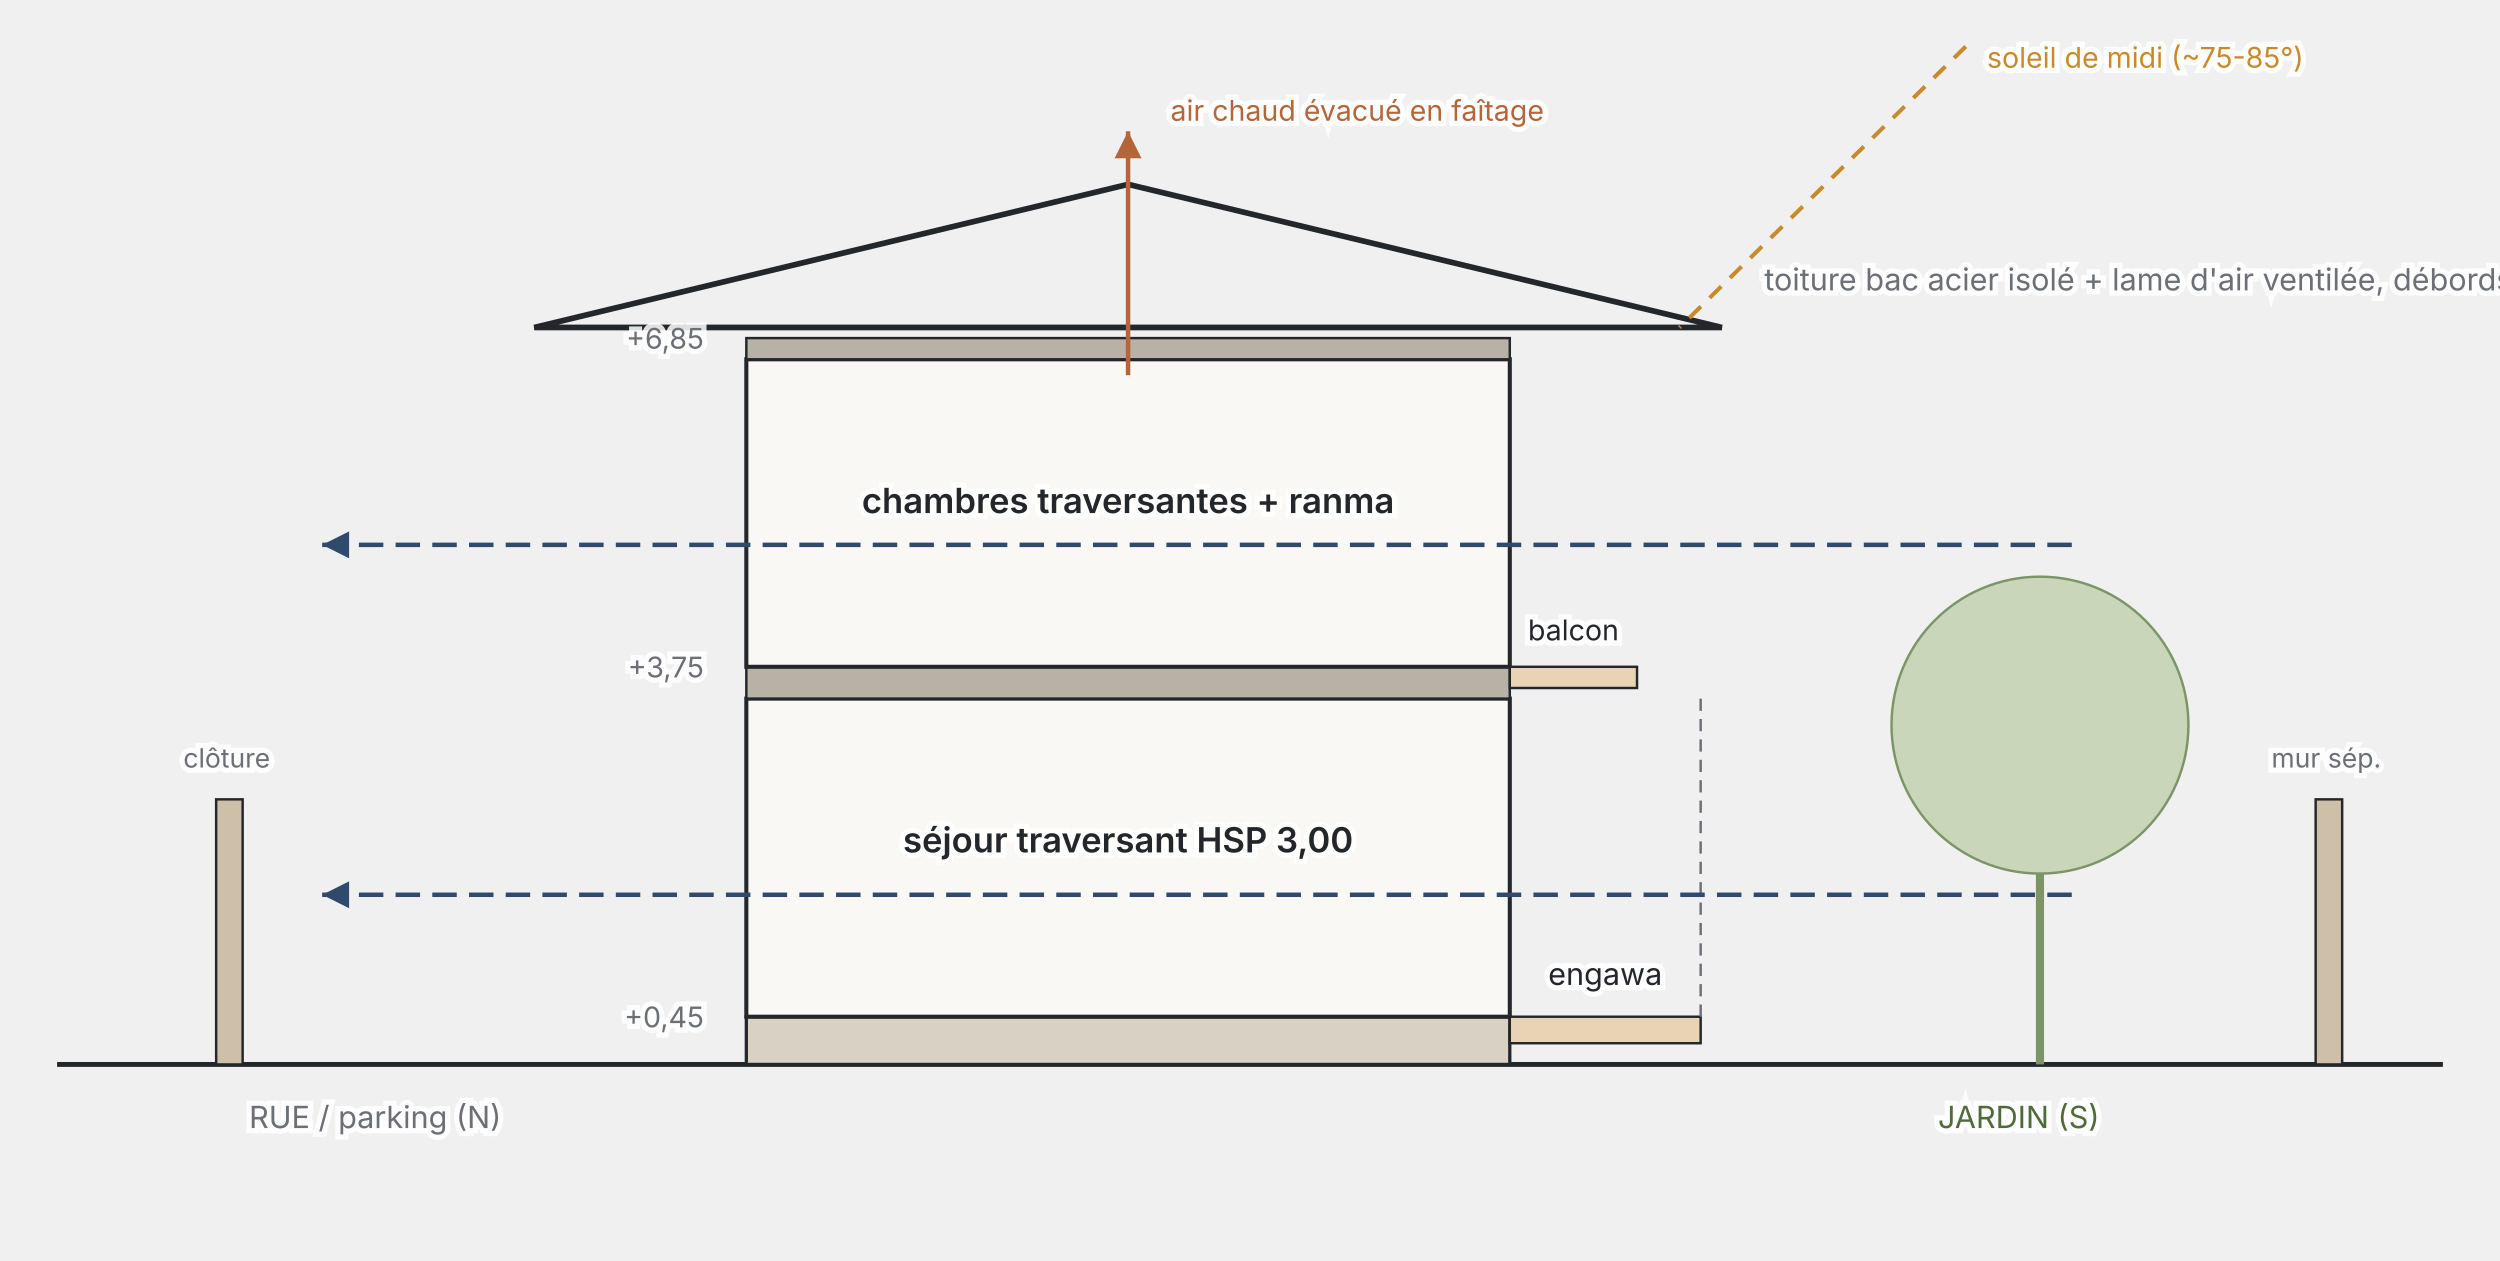
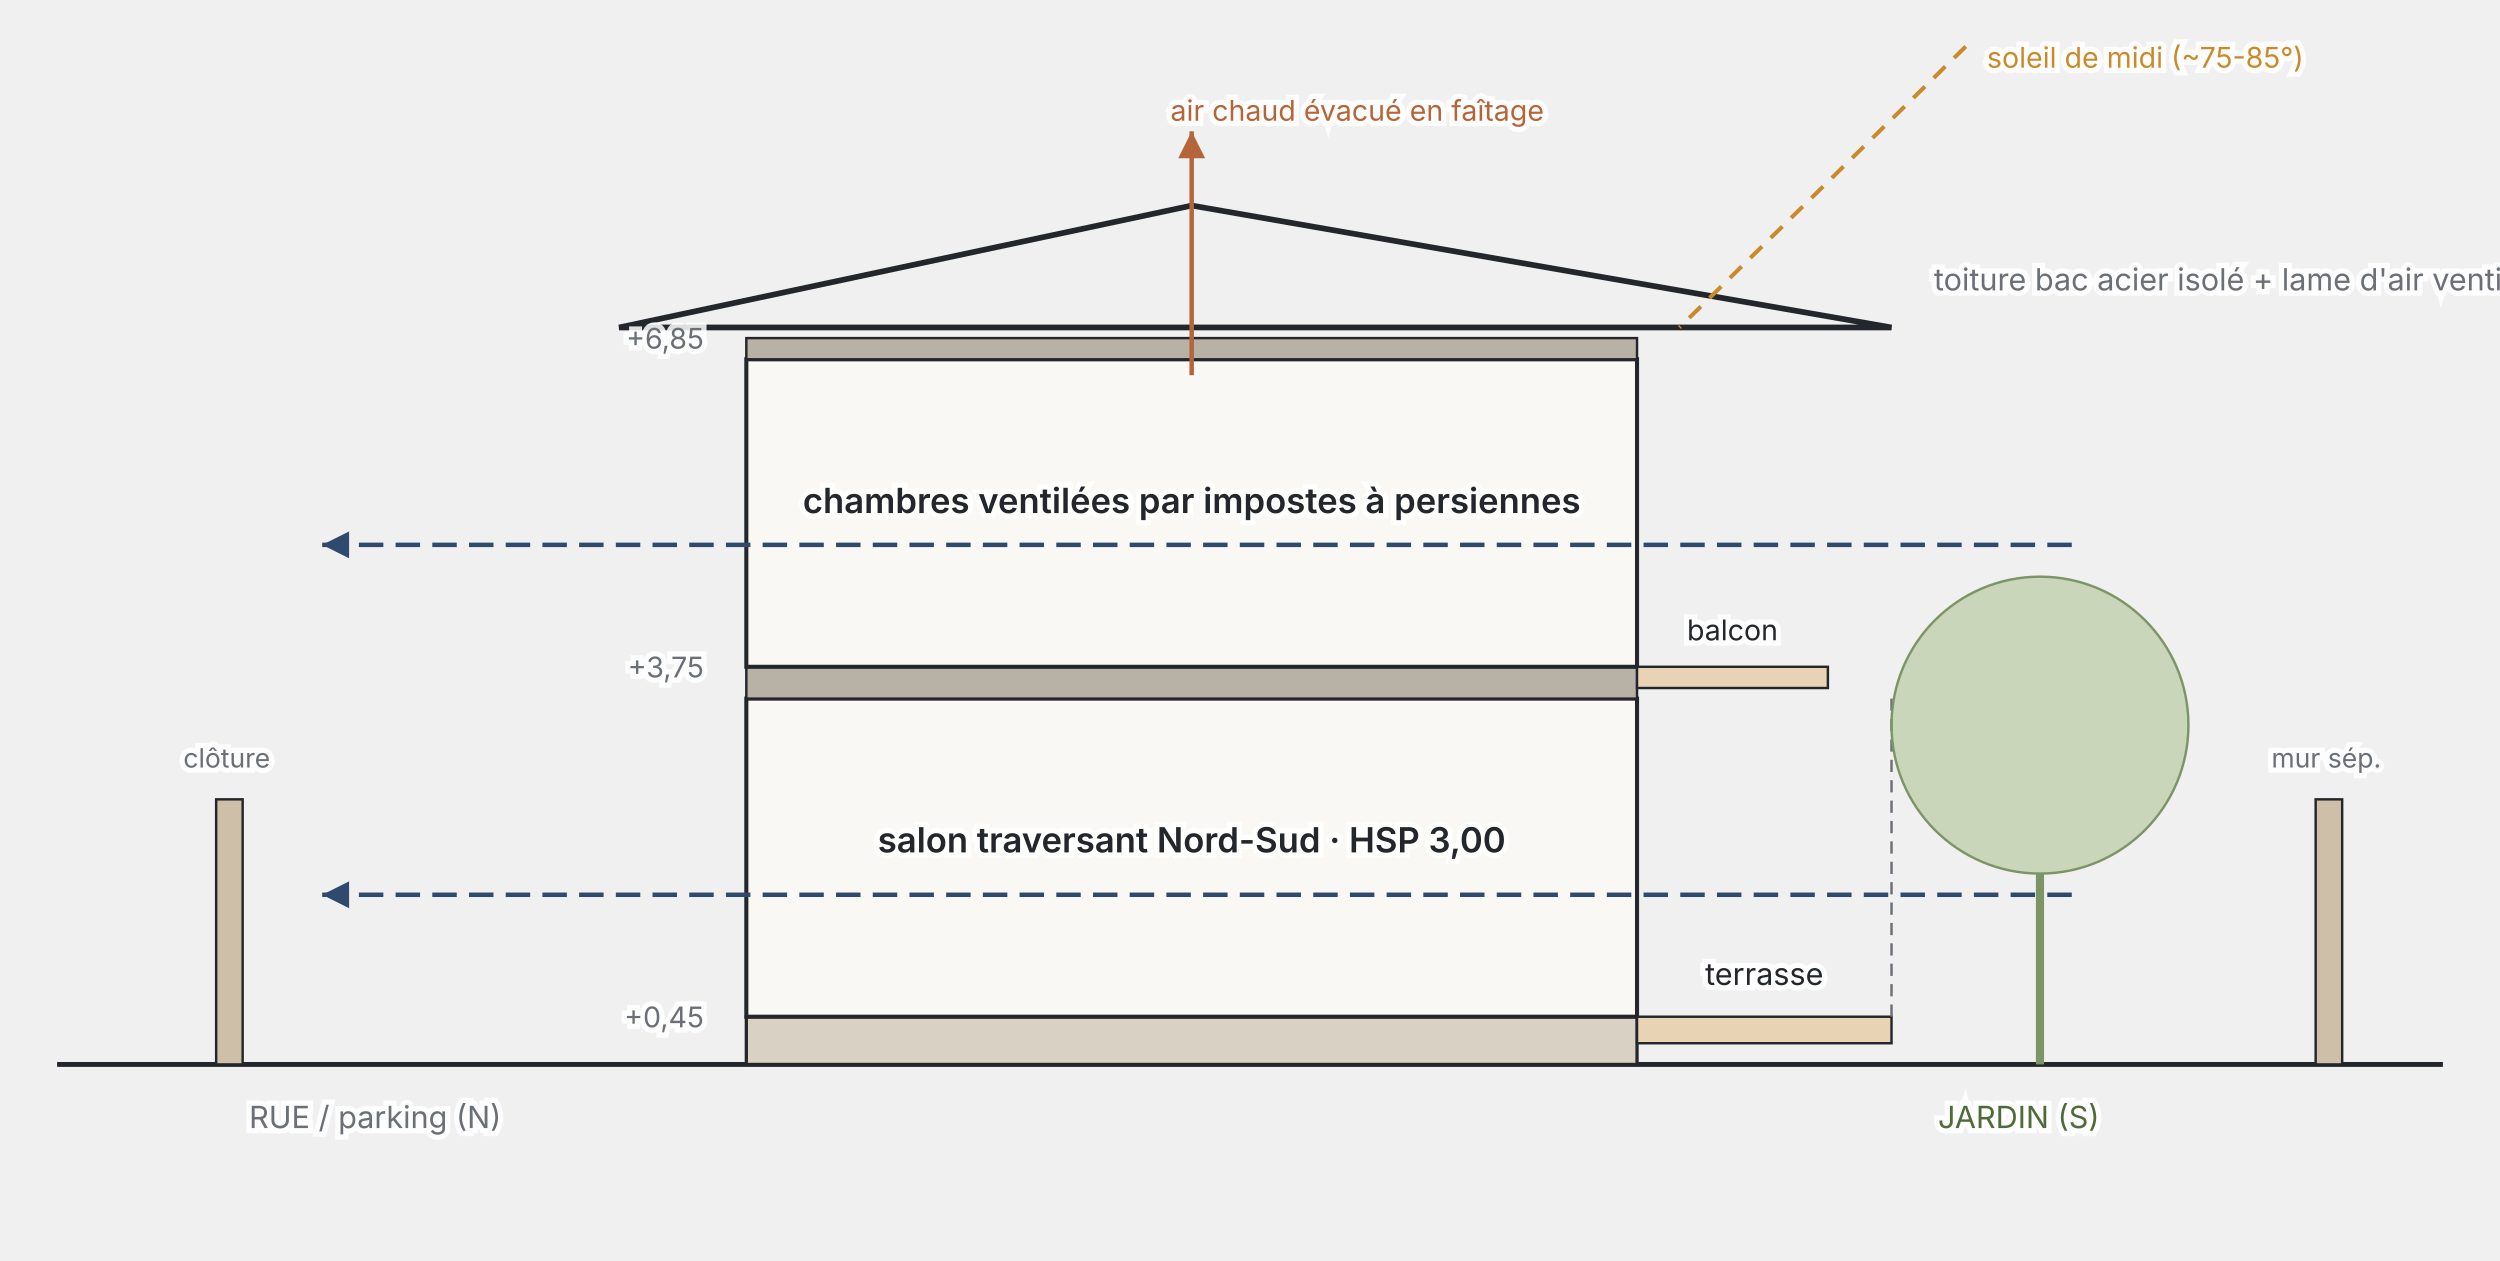
<svg xmlns="http://www.w3.org/2000/svg" viewBox="0 0 613 309" font-family="Inter, Liberation Sans, sans-serif" class="plan">
  <line x1="14.0" y1="261.0" x2="599.0" y2="261.0" stroke="#23262b" stroke-width="1.2" />
-   <rect x="183.0" y="249.3" width="187.2" height="11.7" fill="#d9d2c4" stroke="#23262b" stroke-width="0.8" />
-   <rect x="183.0" y="171.3" width="187.2" height="78.0" fill="#faf8f4" stroke="#23262b" stroke-width="1.0" />
-   <rect x="183.0" y="163.5" width="187.2" height="7.8" fill="#b8b2a6" stroke="#23262b" stroke-width="0.6" />
-   <rect x="183.0" y="88.1" width="187.2" height="75.4" fill="#faf8f4" stroke="#23262b" stroke-width="1.0" />
-   <rect x="183.0" y="82.9" width="187.2" height="5.2" fill="#b8b2a6" stroke="#23262b" stroke-width="0.6" />
-   <polygon points="131.0,80.3 276.6,45.2 422.2,80.3" fill="none" stroke="#23262b" stroke-width="1.4" />
-   <text x="432.6" y="71.2" font-size="7.5" fill="#6b6f76" text-anchor="start" font-weight="400" paint-order="stroke" stroke="#ffffff" stroke-opacity="0.85" stroke-width="2.6">toiture bac acier isolé + lame d'air ventilée, débords 1,8 m</text>
-   <rect x="370.2" y="249.3" width="46.8" height="6.5" fill="#e9d3b5" stroke="#23262b" stroke-width="0.6" />
-   <text x="393.6" y="241.5" font-size="7.5" fill="#23262b" text-anchor="middle" font-weight="400" paint-order="stroke" stroke="#ffffff" stroke-opacity="0.85" stroke-width="2.6">engawa</text>
-   <rect x="370.2" y="163.5" width="31.2" height="5.2" fill="#e9d3b5" stroke="#23262b" stroke-width="0.6" />
-   <text x="385.8" y="157.0" font-size="7" fill="#23262b" text-anchor="middle" font-weight="400" paint-order="stroke" stroke="#ffffff" stroke-opacity="0.85" stroke-width="2.6">balcon</text>
-   <line x1="417.0" y1="249.3" x2="417.0" y2="171.3" stroke="#6b6f76" stroke-width="0.6" stroke-dasharray="3 2" />
-   <text x="276.6" y="209.0" font-size="8.5" fill="#23262b" text-anchor="middle" font-weight="600" paint-order="stroke" stroke="#ffffff" stroke-opacity="0.85" stroke-width="2.6">séjour traversant  HSP 3,00</text>
-   <text x="276.6" y="125.8" font-size="8.5" fill="#23262b" text-anchor="middle" font-weight="600" paint-order="stroke" stroke="#ffffff" stroke-opacity="0.85" stroke-width="2.6">chambres traversantes + ranma</text>
+   <rect x="183.0" y="249.3" width="218.4" height="11.7" fill="#d9d2c4" stroke="#23262b" stroke-width="0.8" />
+   <rect x="183.0" y="171.3" width="218.4" height="78.0" fill="#faf8f4" stroke="#23262b" stroke-width="1.0" />
+   <rect x="183.0" y="163.5" width="218.4" height="7.8" fill="#b8b2a6" stroke="#23262b" stroke-width="0.6" />
+   <rect x="183.0" y="88.1" width="218.4" height="75.4" fill="#faf8f4" stroke="#23262b" stroke-width="1.0" />
+   <rect x="183.0" y="82.9" width="218.4" height="5.2" fill="#b8b2a6" stroke="#23262b" stroke-width="0.6" />
+   <polygon points="151.8,80.3 292.2,50.4 463.8,80.3" fill="none" stroke="#23262b" stroke-width="1.4" />
+   <text x="474.2" y="71.2" font-size="7.5" fill="#6b6f76" text-anchor="start" font-weight="400" paint-order="stroke" stroke="#ffffff" stroke-opacity="0.85" stroke-width="2.6">toiture bac acier isolé + lame d'air ventilée, débords 1,2 m</text>
+   <rect x="401.4" y="249.3" width="62.4" height="6.5" fill="#e9d3b5" stroke="#23262b" stroke-width="0.6" />
+   <text x="432.6" y="241.5" font-size="7.5" fill="#23262b" text-anchor="middle" font-weight="400" paint-order="stroke" stroke="#ffffff" stroke-opacity="0.85" stroke-width="2.6">terrasse</text>
+   <rect x="401.4" y="163.5" width="46.8" height="5.2" fill="#e9d3b5" stroke="#23262b" stroke-width="0.6" />
+   <text x="424.8" y="157.0" font-size="7" fill="#23262b" text-anchor="middle" font-weight="400" paint-order="stroke" stroke="#ffffff" stroke-opacity="0.85" stroke-width="2.6">balcon</text>
+   <line x1="463.8" y1="249.3" x2="463.8" y2="171.3" stroke="#6b6f76" stroke-width="0.6" stroke-dasharray="3 2" />
+   <text x="292.2" y="209.0" font-size="8.5" fill="#23262b" text-anchor="middle" font-weight="600" paint-order="stroke" stroke="#ffffff" stroke-opacity="0.85" stroke-width="2.6">salon traversant Nord-Sud · HSP 3,00</text>
+   <text x="292.2" y="125.8" font-size="8.5" fill="#23262b" text-anchor="middle" font-weight="600" paint-order="stroke" stroke="#ffffff" stroke-opacity="0.85" stroke-width="2.6">chambres ventilées par impostes à persiennes</text>
  <line x1="508.0" y1="219.4" x2="79.0" y2="219.4" stroke="#2f4a6d" stroke-width="1.1" stroke-dasharray="6 3" marker-end="url(#arr2)" />
  <line x1="508.0" y1="133.6" x2="79.0" y2="133.6" stroke="#2f4a6d" stroke-width="1.1" stroke-dasharray="6 3" marker-end="url(#arr2)" />
-   <line x1="276.6" y1="92.0" x2="276.6" y2="32.2" stroke="#b5653a" stroke-width="1.1" marker-end="url(#arr3)" />
+   <line x1="292.2" y1="92.0" x2="292.2" y2="32.2" stroke="#b5653a" stroke-width="1.1" marker-end="url(#arr3)" />
  <text x="287.0" y="29.6" font-size="7" fill="#b5653a" text-anchor="start" font-weight="400" paint-order="stroke" stroke="#ffffff" stroke-opacity="0.85" stroke-width="2.6">air chaud évacué en faîtage</text>
  <defs>
    <marker id="arr2" markerWidth="8" markerHeight="8" refX="6" refY="3" orient="auto">
      <path d="M0,0 L6,3 L0,6 z" fill="#2f4a6d" />
    </marker>
    <marker id="arr3" markerWidth="8" markerHeight="8" refX="6" refY="3" orient="auto">
      <path d="M0,0 L6,3 L0,6 z" fill="#b5653a" />
    </marker>
  </defs>
  <line x1="482.0" y1="11.4" x2="411.8" y2="80.3" stroke="#c98a2b" stroke-width="1" stroke-dasharray="4 3" />
  <text x="487.2" y="16.6" font-size="7" fill="#c98a2b" text-anchor="start" font-weight="400" paint-order="stroke" stroke="#ffffff" stroke-opacity="0.85" stroke-width="2.6">soleil de midi (~75-85°)</text>
  <text x="92.0" y="276.6" font-size="7.5" fill="#6b6f76" text-anchor="middle" font-weight="400" paint-order="stroke" stroke="#ffffff" stroke-opacity="0.85" stroke-width="2.6">RUE / parking (N)</text>
  <text x="495.0" y="276.6" font-size="7.5" fill="#4f6b3a" text-anchor="middle" font-weight="400" paint-order="stroke" stroke="#ffffff" stroke-opacity="0.85" stroke-width="2.6">JARDIN (S)</text>
  <rect x="53.0" y="196.0" width="6.5" height="65.0" fill="#cdbfa8" stroke="#23262b" stroke-width="0.6" />
  <text x="55.6" y="188.2" font-size="6.5" fill="#6b6f76" text-anchor="middle" font-weight="400" paint-order="stroke" stroke="#ffffff" stroke-opacity="0.85" stroke-width="2.6">clôture</text>
  <rect x="567.8" y="196.0" width="6.5" height="65.0" fill="#cdbfa8" stroke="#23262b" stroke-width="0.6" />
  <text x="570.4" y="188.2" font-size="6.5" fill="#6b6f76" text-anchor="middle" font-weight="400" paint-order="stroke" stroke="#ffffff" stroke-opacity="0.85" stroke-width="2.6">mur sép.</text>
  <circle cx="500.2" cy="177.8" r="36.4" fill="#a9c08f" fill-opacity="0.55" stroke="#7c9566" stroke-width="0.6" />
  <line x1="500.2" y1="214.2" x2="500.2" y2="261.0" stroke="#7c9566" stroke-width="2" />
  <text x="172.6" y="251.9" font-size="7" fill="#6b6f76" text-anchor="end" font-weight="400" paint-order="stroke" stroke="#ffffff" stroke-opacity="0.85" stroke-width="2.6">+0,45</text>
  <text x="172.6" y="166.1" font-size="7" fill="#6b6f76" text-anchor="end" font-weight="400" paint-order="stroke" stroke="#ffffff" stroke-opacity="0.85" stroke-width="2.6">+3,75</text>
  <text x="172.6" y="85.5" font-size="7" fill="#6b6f76" text-anchor="end" font-weight="400" paint-order="stroke" stroke="#ffffff" stroke-opacity="0.85" stroke-width="2.6">+6,85</text>
</svg>
